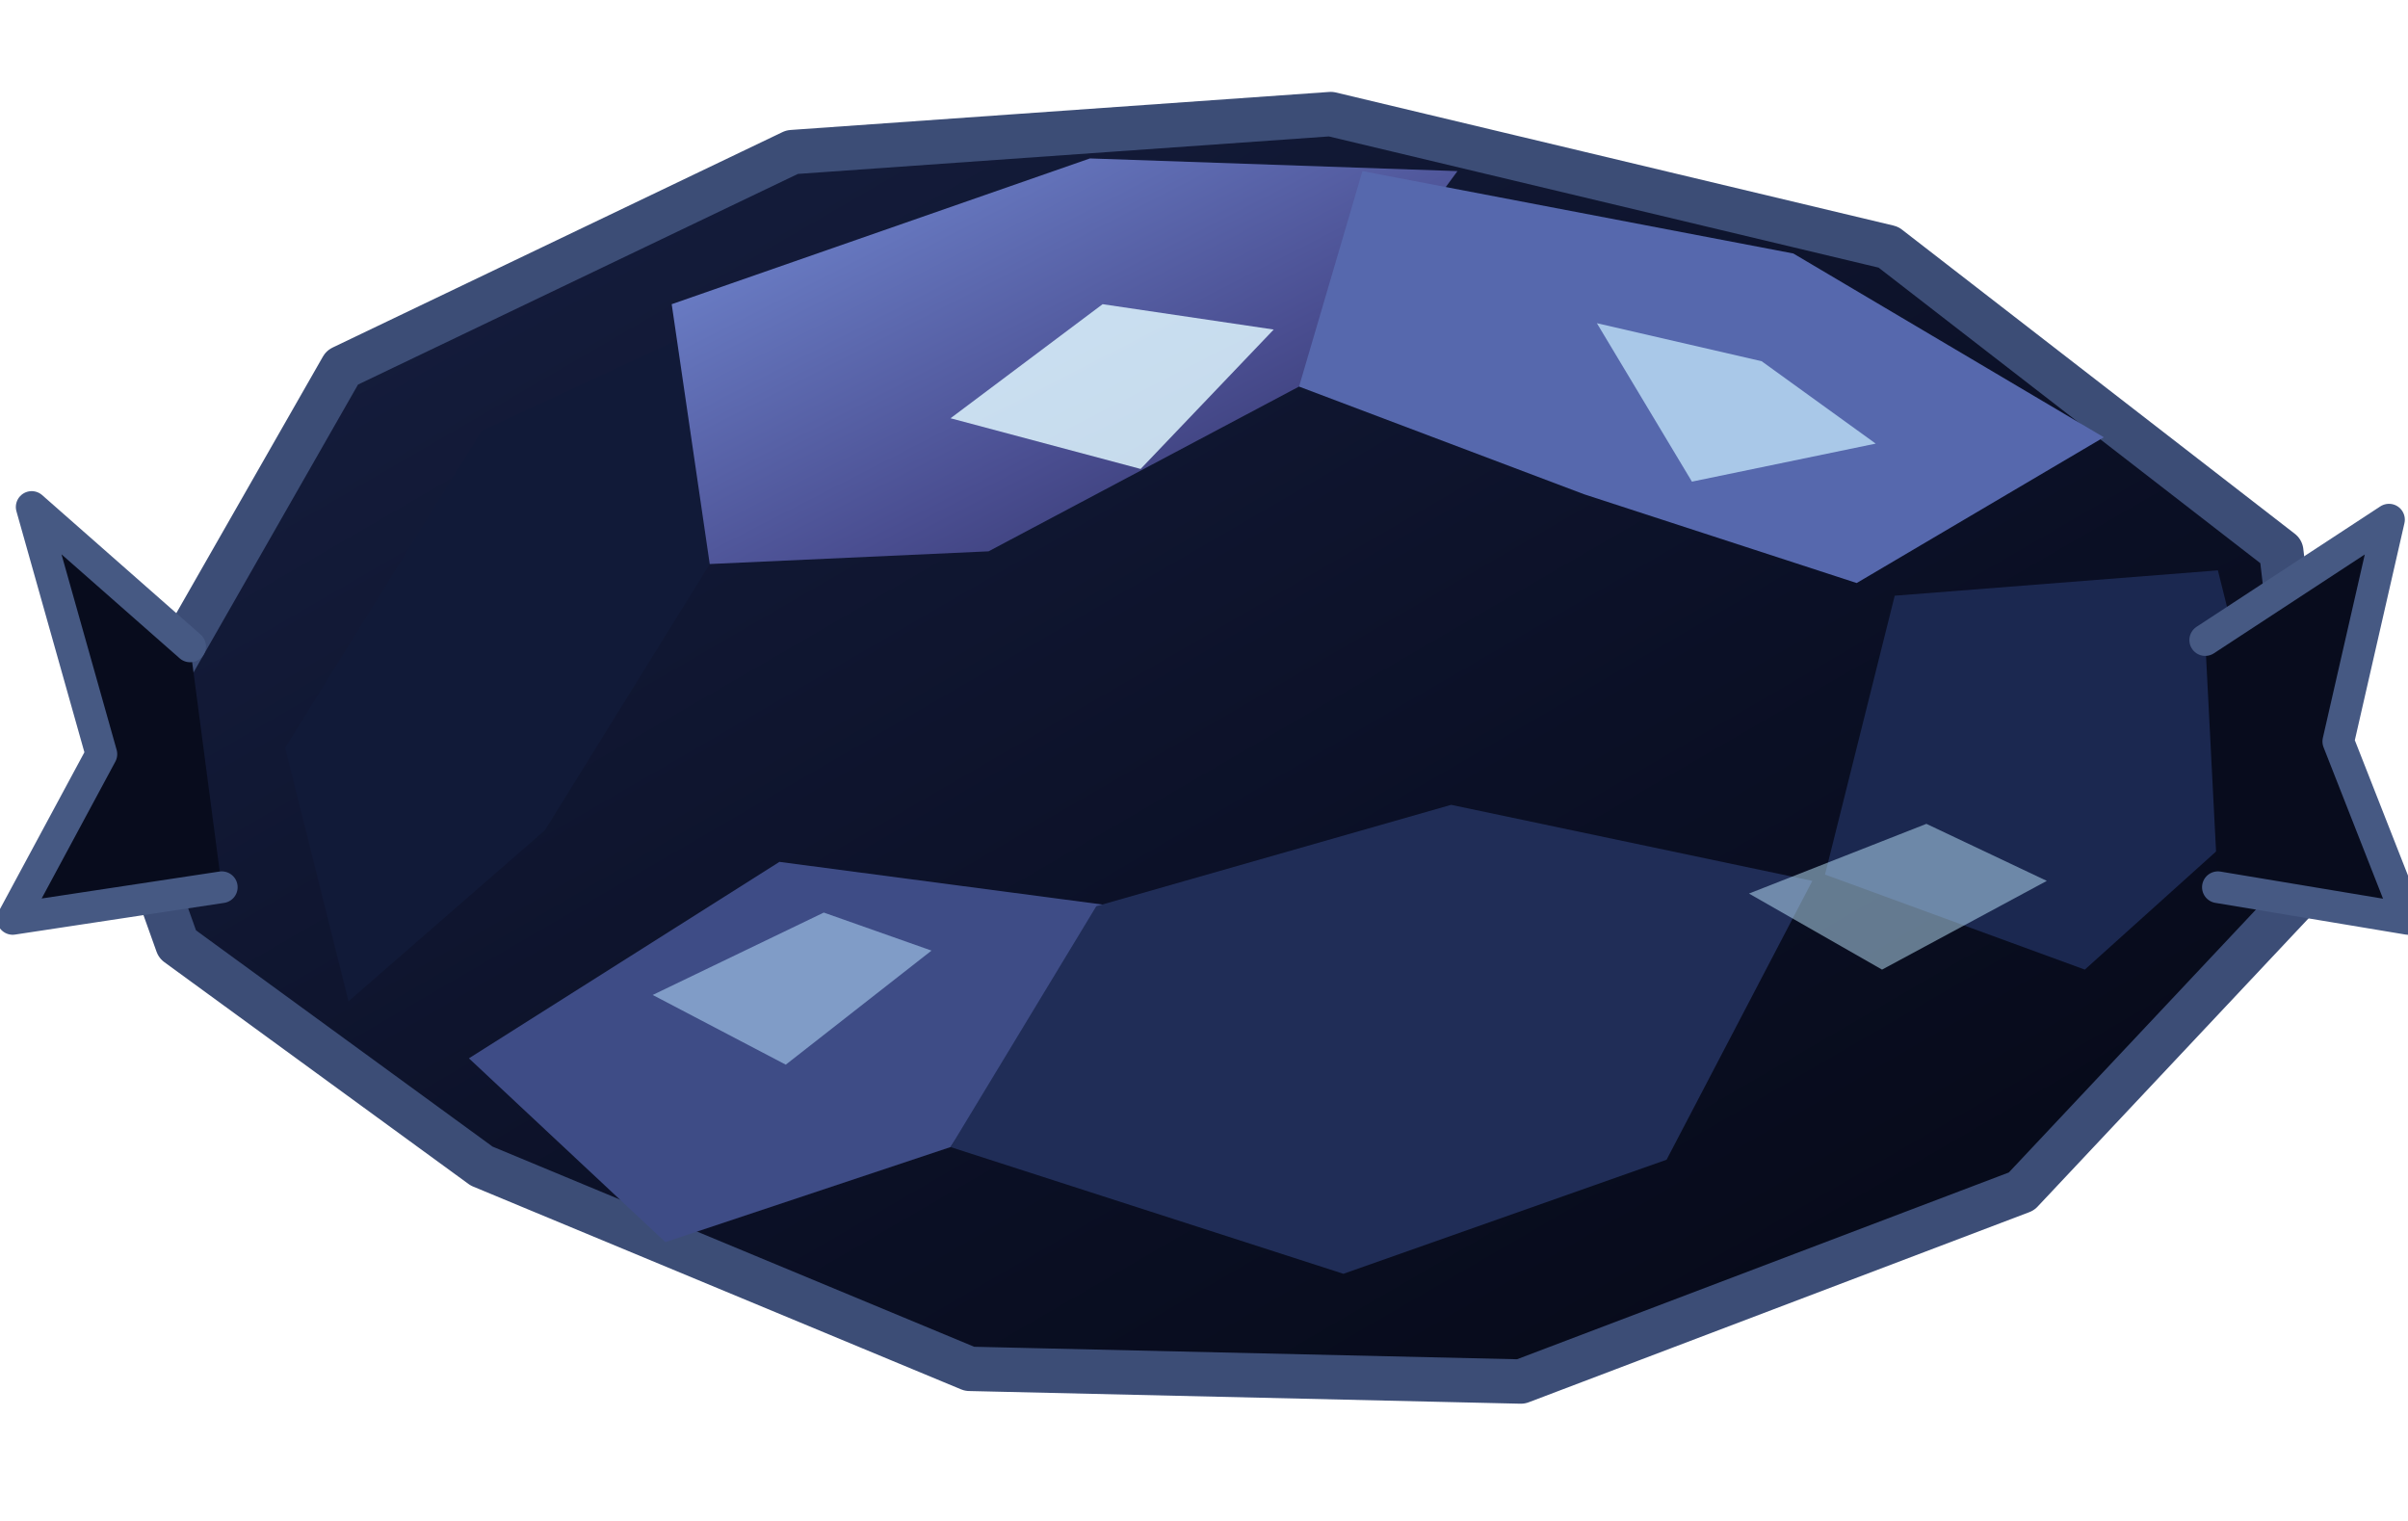
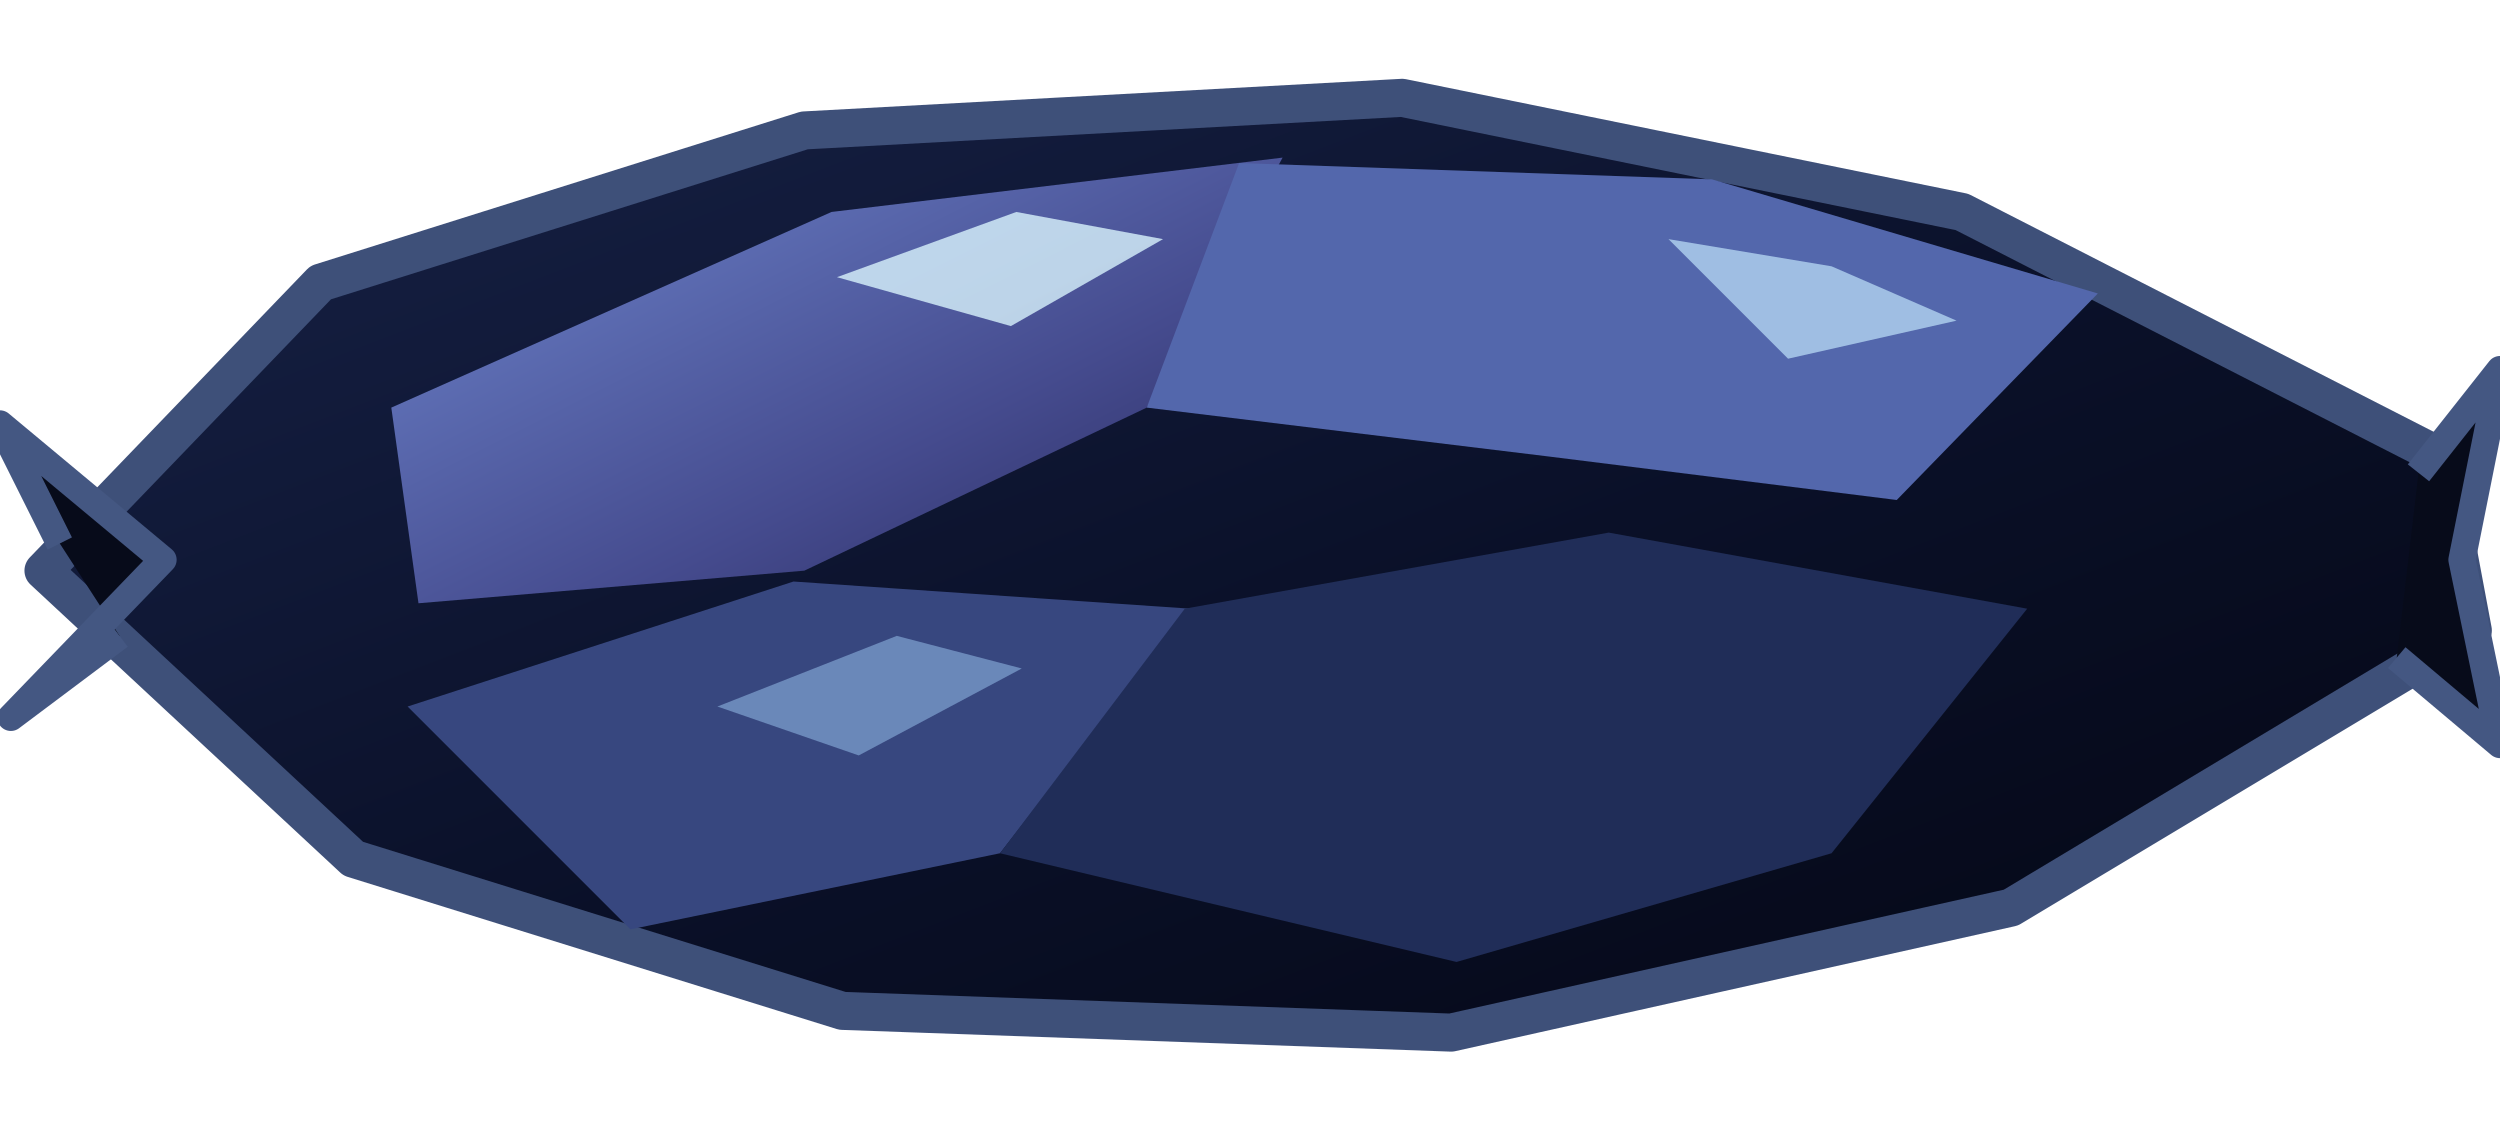
- <svg xmlns="http://www.w3.org/2000/svg" viewBox="0 0 380 240">
+ <svg xmlns="http://www.w3.org/2000/svg" viewBox="0 0 460 210">
  <defs>
    <linearGradient id="body" x1="0" y1="0" x2="1" y2="1">
-       <stop stop-color="#172042" />
-       <stop offset=".58" stop-color="#0b1026" />
-       <stop offset="1" stop-color="#050814" />
+       <stop stop-color="#172247" />
+       <stop offset=".55" stop-color="#0a1028" />
+       <stop offset="1" stop-color="#040714" />
    </linearGradient>
    <linearGradient id="plate" x1="0" y1="0" x2="1" y2="1">
-       <stop stop-color="#758dd7" />
-       <stop offset=".6" stop-color="#4a4e91" />
-       <stop offset="1" stop-color="#2a2b5c" />
+       <stop stop-color="#6f87cf" />
+       <stop offset=".62" stop-color="#454b8e" />
+       <stop offset="1" stop-color="#27285a" />
    </linearGradient>
  </defs>
-   <g stroke-linejoin="round" stroke-linecap="round">
-     <path d="M18 121 54 58 125 24 210 18 298 39 360 87 366 138 319 188 240 218 153 216 76 184 28 149Z" fill="url(#body)" stroke="#3c4d76" stroke-width="7" />
-     <path d="M45 118 76 68 132 42 112 89 86 131 55 158Z" fill="#111a38" />
-     <path d="M106 48 172 25 230 27 205 61 156 87 112 89Z" fill="url(#plate)" />
-     <path d="M215 27 283 40 332 69 293 92 250 78 205 61Z" fill="#5668ad" />
-     <path d="M299 94 350 90 359 126 329 153 288 138Z" fill="#1b2850" />
-     <path d="M74 167 123 136 176 143 150 181 105 196Z" fill="#3e4c86" />
-     <path d="M173 143 229 127 286 139 263 183 212 201 150 181Z" fill="#202d57" />
-     <path d="M150 66 174 48 201 52 180 74Z" fill="#dff7ff" opacity=".84" />
-     <path d="M252 51 278 57 296 70 267 76Z" fill="#c9edff" opacity=".72" />
-     <path d="M103 157 130 144 147 150 124 168Z" fill="#b8e0ff" opacity=".54" />
-     <path d="M276 141 304 130 323 139 297 153Z" fill="#bfe8ff" opacity=".5" />
-     <path d="M30 102 5 80 16 119 2 145 35 140" fill="#080c1d" stroke="#465983" stroke-width="5" />
-     <path d="M348 101 377 82 369 117 380 145 350 140" fill="#080c1d" stroke="#465983" stroke-width="5" />
+   <g stroke-linejoin="round">
+     <path d="M8 105 59 52 148 24 258 18 361 39 449 84 455 116 370 167 267 190 155 186 65 158Z" fill="url(#body)" stroke="#3e5079" stroke-width="7" />
+     <path d="M72 75 153 39 236 29 211 75 148 105 77 111Z" fill="url(#plate)" />
+     <path d="M228 30 315 33 386 54 349 92 285 84 211 75Z" fill="#5367ac" />
+     <path d="M75 130 146 107 219 112 184 157 116 171Z" fill="#37477f" />
+     <path d="M218 112 296 98 373 112 337 157 268 177 184 157Z" fill="#202d58" />
+     <path d="M154 51 187 39 214 44 186 60Z" fill="#dcf7ff" opacity=".78" />
+     <path d="M307 44 337 49 360 59 329 66Z" fill="#c7ecff" opacity=".66" />
+     <path d="M132 130 165 117 188 123 158 139Z" fill="#a9d7ff" opacity=".45" />
+     <path d="M11 100 0 78 30 103 2 132 22 117" fill="#070b1a" stroke="#445782" stroke-width="5" />
+     <path d="M445 87 460 68 453 103 460 137 441 121" fill="#070b1a" stroke="#445782" stroke-width="5" />
  </g>
</svg>
